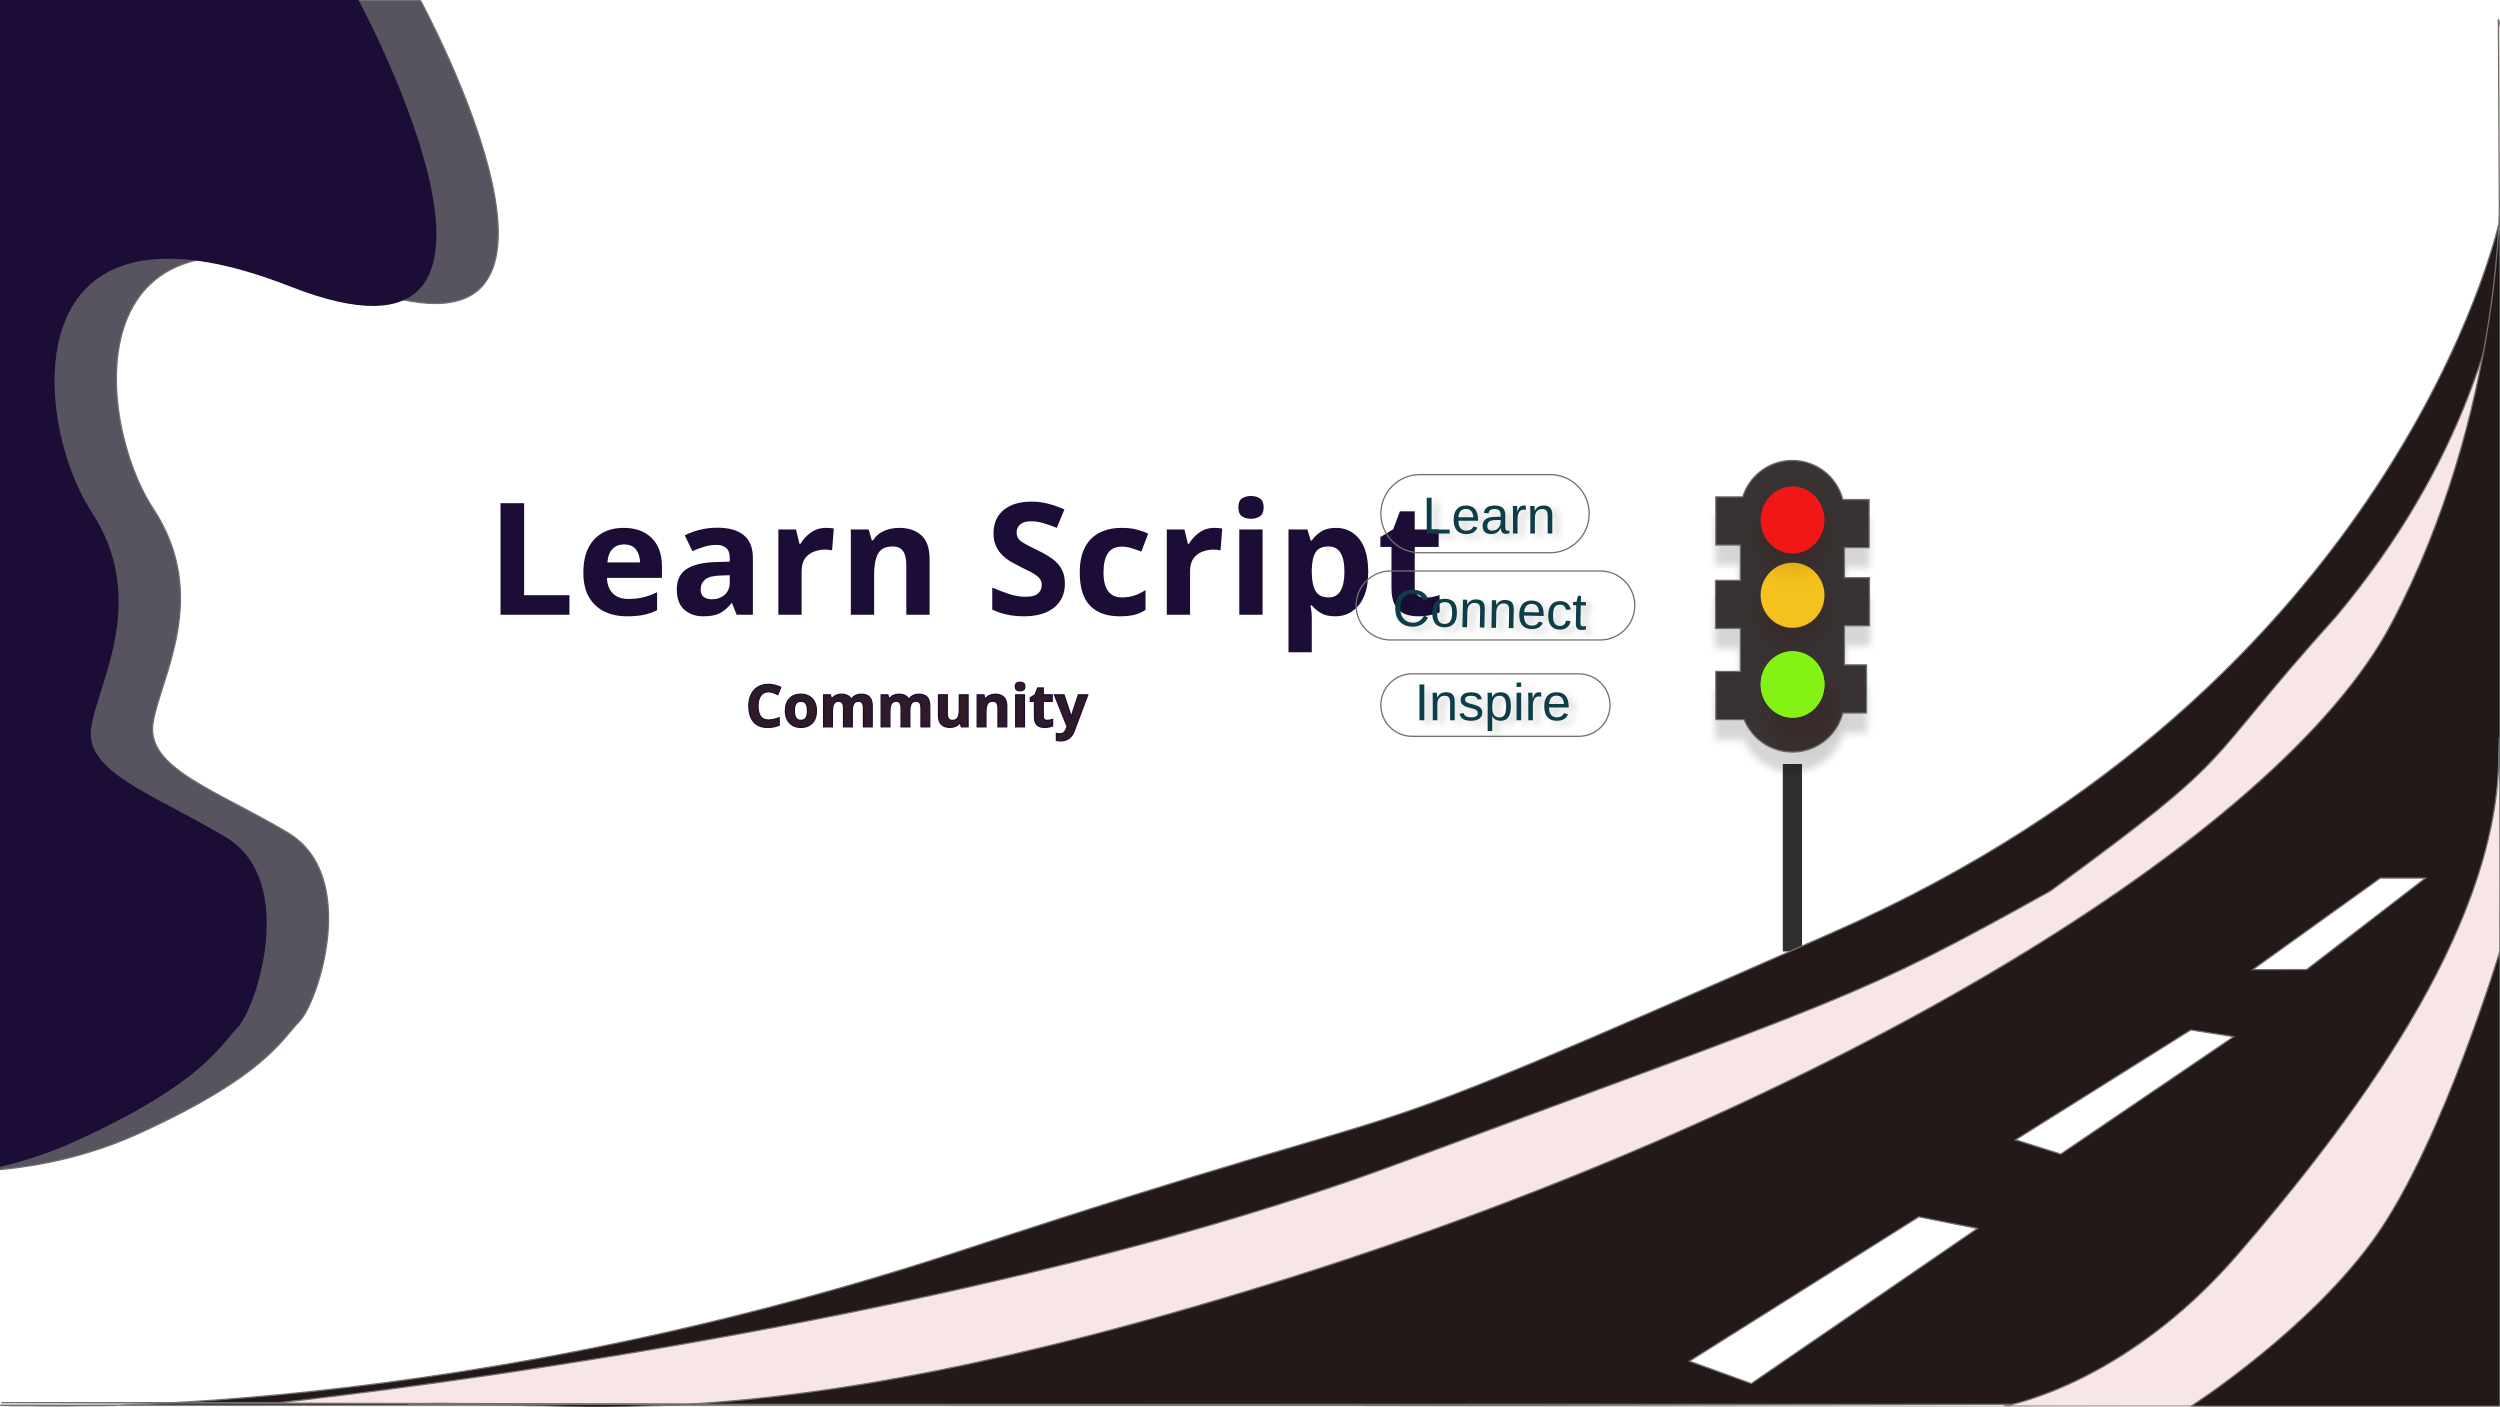
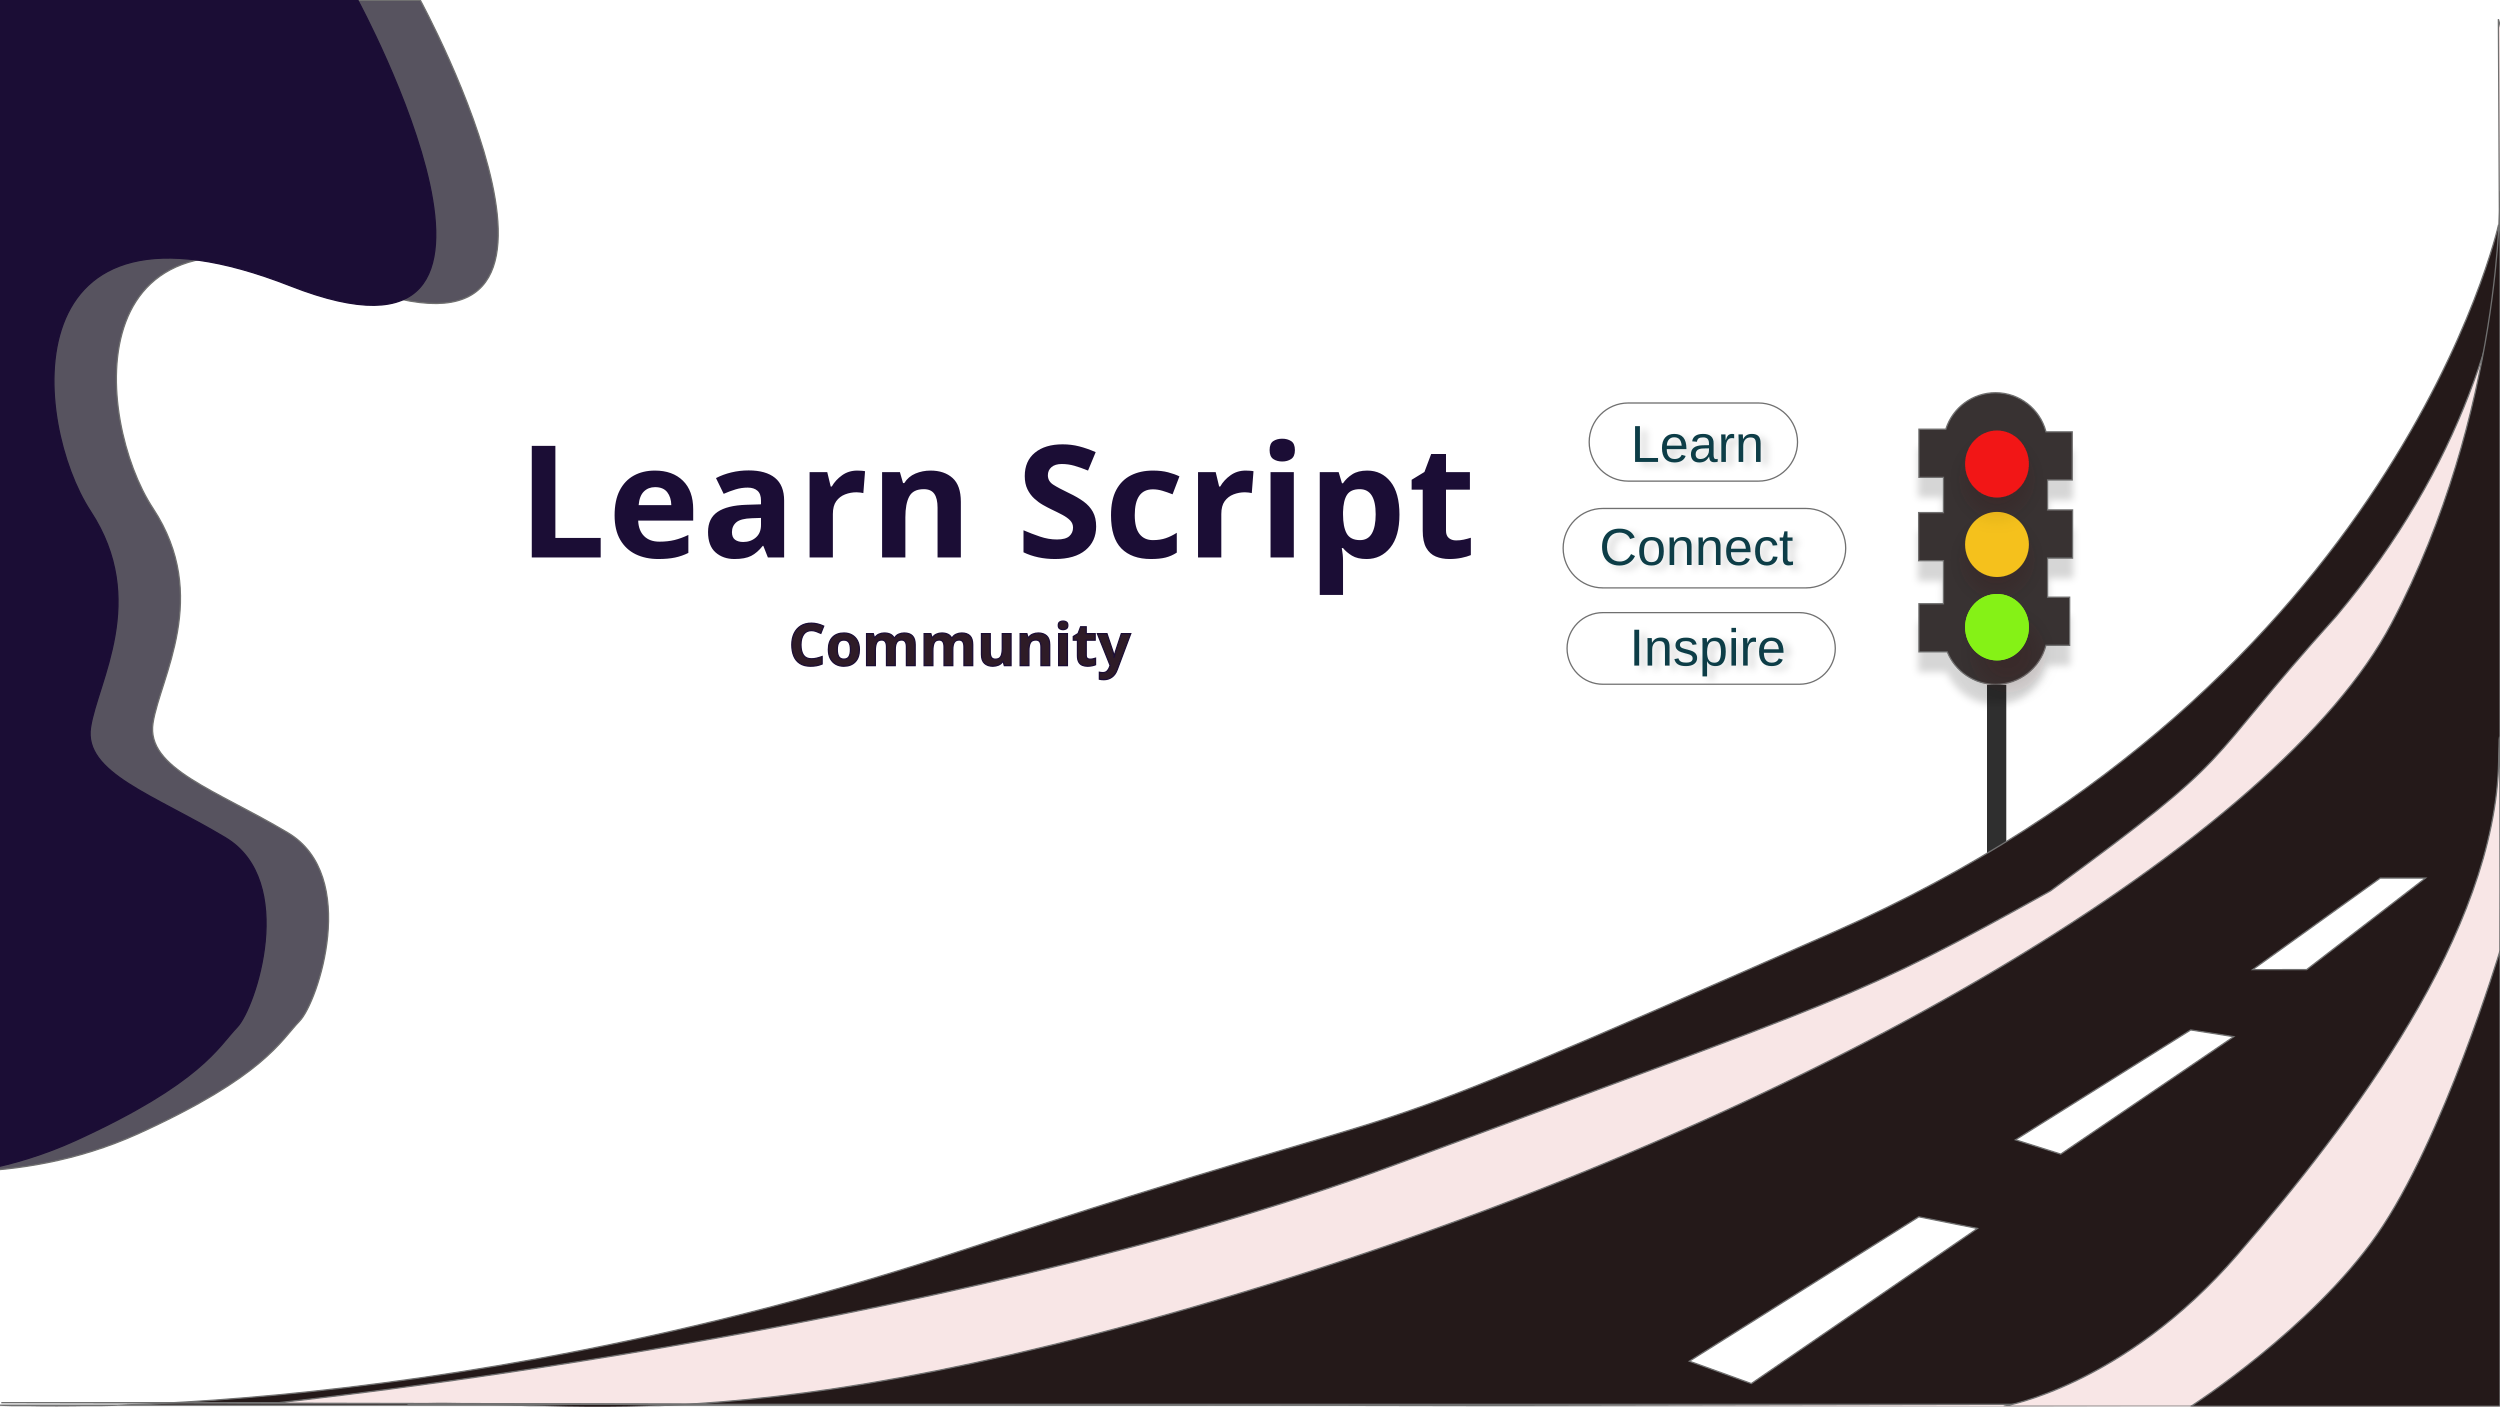
<svg xmlns="http://www.w3.org/2000/svg" width="1920" height="1080" viewBox="0 0 1920 1080">
  <defs>
-     <style>.a,.c,.i{fill:none;}.b{clip-path:url(#q);}.c,.j,.n,.o,.q,.r{stroke:#707070;}.d,.s{fill:#1b0d35;}.d{font-size:120px;letter-spacing:0.01em;}.d,.e{font-family:Dosis-Bold, Dosis;font-weight:700;}.e{fill:#2e1b27;font-size:45px;}.e,.s{stroke:#1b0d35;}.f{fill:#393333;}.g{fill:#0e3e46;font-size:40px;font-family:ArialMT, Arial;}.h{clip-path:url(#e);}.i{stroke:#050505;stroke-width:15px;opacity:0.83;}.j{fill:#343030;}.k{fill:#f5c11c;}.l{fill:#f21818;}.m{fill:#85f218;stroke:#85f218;}.n{fill:#241919;}.o{fill:#f8e6e6;}.p,.q,.v{fill:#fff;}.r{fill:#57535f;}.t,.u{stroke:none;}.u{fill:#707070;}.w{filter:url(#n);}.x{filter:url(#l);}.y{filter:url(#j);}.z{filter:url(#h);}.aa{filter:url(#f);}.ab{filter:url(#c);}.ac{filter:url(#a);}</style>
-     <filter id="a" x="1308.003" y="353.121" width="137.243" height="249" filterUnits="userSpaceOnUse">
+     <filter id="a" x="1464.003" y="301.121" width="137.243" height="249" filterUnits="userSpaceOnUse">
      <feOffset dy="15" input="SourceAlpha" />
      <feGaussianBlur stdDeviation="3" result="b" />
      <feFlood flood-opacity="0.161" />
      <feComposite operator="in" in2="b" />
      <feComposite in="SourceGraphic" />
    </filter>
-     <filter id="c" x="1082.455" y="511.172" width="185" height="101" filterUnits="userSpaceOnUse">
+     <filter id="c" x="1247.455" y="469.172" width="185" height="101" filterUnits="userSpaceOnUse">
      <feOffset dx="5" dy="3" input="SourceAlpha" />
      <feGaussianBlur stdDeviation="3" result="d" />
      <feFlood flood-opacity="0.161" />
      <feComposite operator="in" in2="d" />
      <feComposite in="SourceGraphic" />
    </filter>
    <clipPath id="e">
-       <rect class="a" width="15" height="144" />
+       <rect width="15" height="144" fill="none" />
    </clipPath>
-     <filter id="f" x="1328.189" y="420.139" width="97" height="98" filterUnits="userSpaceOnUse">
+     <filter id="f" x="1485.189" y="381.139" width="97" height="98" filterUnits="userSpaceOnUse">
      <feOffset dy="12" input="SourceAlpha" />
      <feGaussianBlur stdDeviation="8" result="g" />
      <feFlood flood-color="#3a2424" flood-opacity="0.161" />
      <feComposite operator="in" in2="g" />
      <feComposite in="SourceGraphic" />
    </filter>
-     <filter id="h" x="1328.189" y="361.611" width="97" height="99.497" filterUnits="userSpaceOnUse">
+     <filter id="h" x="1485.189" y="318.611" width="97" height="99.497" filterUnits="userSpaceOnUse">
      <feOffset dy="12" input="SourceAlpha" />
      <feGaussianBlur stdDeviation="8" result="i" />
      <feFlood flood-color="#3a2424" flood-opacity="0.161" />
      <feComposite operator="in" in2="i" />
      <feComposite in="SourceGraphic" />
    </filter>
-     <filter id="j" x="1336.197" y="496.169" width="97" height="99" filterUnits="userSpaceOnUse">
+     <filter id="j" x="1493.197" y="452.169" width="97" height="99" filterUnits="userSpaceOnUse">
      <feOffset dx="8" dy="20" input="SourceAlpha" />
      <feGaussianBlur stdDeviation="8" result="k" />
      <feFlood flood-color="#3a2424" flood-opacity="0.161" />
      <feComposite operator="in" in2="k" />
      <feComposite in="SourceGraphic" />
    </filter>
-     <filter id="l" x="1088.452" y="367.771" width="126" height="62" filterUnits="userSpaceOnUse">
+     <filter id="l" x="1248.452" y="312.771" width="126" height="62" filterUnits="userSpaceOnUse">
      <feOffset dx="5" dy="3" input="SourceAlpha" />
      <feGaussianBlur stdDeviation="3" result="m" />
      <feFlood flood-opacity="0.161" />
      <feComposite operator="in" in2="m" />
      <feComposite in="SourceGraphic" />
    </filter>
-     <filter id="n" x="1064.746" y="438.59" width="173.198" height="90.677" filterUnits="userSpaceOnUse">
+     <filter id="n" x="1224.35" y="391.926" width="175" height="96" filterUnits="userSpaceOnUse">
      <feOffset dx="5" dy="3" input="SourceAlpha" />
      <feGaussianBlur stdDeviation="3" result="o" />
      <feFlood flood-opacity="0.161" />
      <feComposite operator="in" in2="o" />
      <feComposite in="SourceGraphic" />
    </filter>
    <clipPath id="q">
      <rect width="1920" height="1080" />
    </clipPath>
  </defs>
-   <g id="p" class="b">
-     <rect class="v" width="1920" height="1080" />
-     <path class="c" d="M278,12037.534" transform="translate(-278 -11021)" />
-     <text class="d" transform="translate(373.609 349.123)">
+   <g id="p" clip-path="url(#q)">
+     <rect width="1920" height="1080" fill="#fff" />
+     <path d="M278,12037.534" transform="translate(-278 -11021)" fill="none" stroke="#707070" stroke-width="1" />
+     <text transform="translate(397.609 305.123)" fill="#1b0d35" font-size="120" font-family="Dosis-Bold, Dosis" font-weight="700" letter-spacing="0.01em">
      <tspan x="0" y="123">Learn Script </tspan>
    </text>
-     <text class="e" transform="translate(572.51 512.184)">
+     <text transform="translate(605.51 465.184)" fill="#2e1b27" stroke="#1b0d35" stroke-width="1" font-size="45" font-family="Dosis-Bold, Dosis" font-weight="700">
      <tspan x="0" y="46">Community</tspan>
    </text>
-     <g class="ac" transform="matrix(1, 0, 0, 1, 0, 0)">
-       <g class="f" transform="translate(3585 -87.88)">
-         <path class="t" d="M -2208.441 665.5 C -2216.497 665.5 -2224.262 663.116 -2230.898 658.606 C -2234.097 656.431 -2236.962 653.81 -2239.414 650.813 C -2241.884 647.794 -2243.893 644.445 -2245.385 640.859 L -2245.513 640.551 L -2245.847 640.551 L -2267.257 640.551 L -2267.257 603.551 L -2248.94 603.551 L -2248.44 603.551 L -2248.44 603.051 L -2248.44 571.053 L -2248.44 570.553 L -2248.94 570.553 L -2267.5 570.553 L -2267.5 533.553 L -2248.94 533.553 L -2248.44 533.553 L -2248.44 533.053 L -2248.44 506.99 L -2248.44 506.49 L -2248.94 506.49 L -2267.257 506.49 L -2267.257 469.489 L -2246.971 469.489 L -2246.608 469.489 L -2246.496 469.143 C -2245.209 465.177 -2243.311 461.447 -2240.854 458.056 C -2238.427 454.707 -2235.51 451.763 -2232.183 449.305 C -2228.817 446.819 -2225.107 444.887 -2221.156 443.563 C -2217.069 442.194 -2212.792 441.5 -2208.441 441.5 C -2203.912 441.5 -2199.469 442.251 -2195.234 443.732 C -2191.14 445.163 -2187.322 447.246 -2183.886 449.922 C -2180.483 452.572 -2177.545 455.732 -2175.152 459.314 C -2172.722 462.954 -2170.918 466.936 -2169.793 471.149 L -2169.694 471.52 L -2169.31 471.52 L -2149.519 471.52 L -2149.519 508.519 L -2167.941 508.519 L -2168.441 508.519 L -2168.441 509.019 L -2168.441 531.018 L -2168.441 531.518 L -2167.941 531.518 L -2149.257 531.518 L -2149.257 568.519 L -2167.941 568.519 L -2168.441 568.519 L -2168.441 569.019 L -2168.441 597.991 L -2168.441 598.491 L -2167.941 598.491 L -2151.5 598.491 L -2151.5 635.49 L -2169.312 635.49 L -2169.696 635.49 L -2169.795 635.861 C -2170.922 640.074 -2172.725 644.054 -2175.156 647.693 C -2177.549 651.274 -2180.487 654.433 -2183.889 657.082 C -2187.325 659.757 -2191.143 661.839 -2195.236 663.269 C -2199.47 664.75 -2203.913 665.5 -2208.441 665.5 Z" />
-         <path class="u" d="M -2208.441 665 C -2203.969 665 -2199.582 664.259 -2195.401 662.797 C -2191.359 661.385 -2187.59 659.329 -2184.197 656.687 C -2180.837 654.072 -2177.935 650.952 -2175.572 647.415 C -2173.172 643.822 -2171.391 639.891 -2170.278 635.732 L -2170.08 634.99 L -2169.312 634.99 L -2152 634.99 L -2152 598.991 L -2167.941 598.991 L -2168.941 598.991 L -2168.941 597.991 L -2168.941 569.019 L -2168.941 568.019 L -2167.941 568.019 L -2149.757 568.019 L -2149.757 532.018 L -2167.941 532.018 L -2168.941 532.018 L -2168.941 531.018 L -2168.941 509.019 L -2168.941 508.019 L -2167.941 508.019 L -2150.019 508.019 L -2150.019 472.02 L -2169.31 472.02 L -2170.077 472.02 L -2170.276 471.279 C -2171.387 467.118 -2173.168 463.186 -2175.568 459.592 C -2177.931 456.054 -2180.833 452.933 -2184.193 450.316 C -2187.586 447.674 -2191.357 445.617 -2195.399 444.204 C -2199.58 442.741 -2203.968 442 -2208.441 442 C -2212.737 442 -2216.962 442.685 -2220.997 444.037 C -2224.898 445.344 -2228.562 447.252 -2231.886 449.707 C -2235.171 452.134 -2238.052 455.042 -2240.449 458.35 C -2242.875 461.698 -2244.749 465.381 -2246.02 469.298 L -2246.245 469.989 L -2246.971 469.989 L -2266.757 469.989 L -2266.757 505.99 L -2248.94 505.99 L -2247.94 505.99 L -2247.94 506.99 L -2247.94 533.053 L -2247.94 534.053 L -2248.94 534.053 L -2267 534.053 L -2267 570.053 L -2248.94 570.053 L -2247.94 570.053 L -2247.94 571.053 L -2247.94 603.051 L -2247.94 604.051 L -2248.94 604.051 L -2266.757 604.051 L -2266.757 640.051 L -2245.847 640.051 L -2245.18 640.051 L -2244.924 640.667 C -2243.45 644.208 -2241.466 647.515 -2239.027 650.496 C -2236.605 653.456 -2233.776 656.045 -2230.617 658.192 C -2224.064 662.646 -2216.396 665 -2208.441 665 M -2208.441 666 C -2225.298 666 -2239.75 655.701 -2245.847 641.051 L -2267.757 641.051 L -2267.757 603.051 L -2248.94 603.051 L -2248.94 571.053 L -2268 571.053 L -2268 533.053 L -2248.94 533.053 L -2248.94 506.99 L -2267.757 506.99 L -2267.757 468.989 L -2246.971 468.989 C -2241.7 452.745 -2226.443 441 -2208.441 441 C -2189.697 441 -2173.928 453.733 -2169.31 471.02 L -2149.019 471.02 L -2149.019 509.019 L -2167.941 509.019 L -2167.941 531.018 L -2148.757 531.018 L -2148.757 569.019 L -2167.941 569.019 L -2167.941 597.991 L -2151 597.991 L -2151 635.99 L -2169.312 635.99 C -2173.934 653.273 -2189.701 666 -2208.441 666 Z" />
+     <g transform="matrix(1, 0, 0, 1, 0, 0)" filter="url(#a)">
+       <g transform="translate(3741 -139.88)" fill="#393333">
+         <path d="M -2208.441 665.5 C -2216.497 665.5 -2224.262 663.116 -2230.898 658.606 C -2234.097 656.431 -2236.962 653.81 -2239.414 650.813 C -2241.884 647.794 -2243.893 644.445 -2245.385 640.859 L -2245.513 640.551 L -2245.847 640.551 L -2267.257 640.551 L -2267.257 603.551 L -2248.94 603.551 L -2248.44 603.551 L -2248.44 603.051 L -2248.44 571.053 L -2248.44 570.553 L -2248.94 570.553 L -2267.5 570.553 L -2267.5 533.553 L -2248.94 533.553 L -2248.44 533.553 L -2248.44 533.053 L -2248.44 506.99 L -2248.44 506.49 L -2248.94 506.49 L -2267.257 506.49 L -2267.257 469.489 L -2246.971 469.489 L -2246.608 469.489 L -2246.496 469.143 C -2245.209 465.177 -2243.311 461.447 -2240.854 458.056 C -2238.427 454.707 -2235.51 451.763 -2232.183 449.305 C -2228.817 446.819 -2225.107 444.887 -2221.156 443.563 C -2217.069 442.194 -2212.792 441.5 -2208.441 441.5 C -2203.912 441.5 -2199.469 442.251 -2195.234 443.732 C -2191.14 445.163 -2187.322 447.246 -2183.886 449.922 C -2180.483 452.572 -2177.545 455.732 -2175.152 459.314 C -2172.722 462.954 -2170.918 466.936 -2169.793 471.149 L -2169.694 471.52 L -2169.31 471.52 L -2149.519 471.52 L -2149.519 508.519 L -2167.941 508.519 L -2168.441 508.519 L -2168.441 509.019 L -2168.441 531.018 L -2168.441 531.518 L -2167.941 531.518 L -2149.257 531.518 L -2149.257 568.519 L -2167.941 568.519 L -2168.441 568.519 L -2168.441 569.019 L -2168.441 597.991 L -2168.441 598.491 L -2167.941 598.491 L -2151.5 598.491 L -2151.5 635.49 L -2169.312 635.49 L -2169.696 635.49 L -2169.795 635.861 C -2170.922 640.074 -2172.725 644.054 -2175.156 647.693 C -2177.549 651.274 -2180.487 654.433 -2183.889 657.082 C -2187.325 659.757 -2191.143 661.839 -2195.236 663.269 C -2199.47 664.75 -2203.913 665.5 -2208.441 665.5 Z" stroke="none" />
+         <path d="M -2208.441 665 C -2203.969 665 -2199.582 664.259 -2195.401 662.797 C -2191.359 661.385 -2187.59 659.329 -2184.197 656.687 C -2180.837 654.072 -2177.935 650.952 -2175.572 647.415 C -2173.172 643.822 -2171.391 639.891 -2170.278 635.732 L -2170.08 634.99 L -2169.312 634.99 L -2152 634.99 L -2152 598.991 L -2167.941 598.991 L -2168.941 598.991 L -2168.941 597.991 L -2168.941 569.019 L -2168.941 568.019 L -2167.941 568.019 L -2149.757 568.019 L -2149.757 532.018 L -2167.941 532.018 L -2168.941 532.018 L -2168.941 531.018 L -2168.941 509.019 L -2168.941 508.019 L -2167.941 508.019 L -2150.019 508.019 L -2150.019 472.02 L -2169.31 472.02 L -2170.077 472.02 L -2170.276 471.279 C -2171.387 467.118 -2173.168 463.186 -2175.568 459.592 C -2177.931 456.054 -2180.833 452.933 -2184.193 450.316 C -2187.586 447.674 -2191.357 445.617 -2195.399 444.204 C -2199.58 442.741 -2203.968 442 -2208.441 442 C -2212.737 442 -2216.962 442.685 -2220.997 444.037 C -2224.898 445.344 -2228.562 447.252 -2231.886 449.707 C -2235.171 452.134 -2238.052 455.042 -2240.449 458.35 C -2242.875 461.698 -2244.749 465.381 -2246.02 469.298 L -2246.245 469.989 L -2246.971 469.989 L -2266.757 469.989 L -2266.757 505.99 L -2248.94 505.99 L -2247.94 505.99 L -2247.94 506.99 L -2247.94 533.053 L -2247.94 534.053 L -2248.94 534.053 L -2267 534.053 L -2267 570.053 L -2248.94 570.053 L -2247.94 570.053 L -2247.94 571.053 L -2247.94 603.051 L -2247.94 604.051 L -2248.94 604.051 L -2266.757 604.051 L -2266.757 640.051 L -2245.847 640.051 L -2245.18 640.051 L -2244.924 640.667 C -2243.45 644.208 -2241.466 647.515 -2239.027 650.496 C -2236.605 653.456 -2233.776 656.045 -2230.617 658.192 C -2224.064 662.646 -2216.396 665 -2208.441 665 M -2208.441 666 C -2225.298 666 -2239.75 655.701 -2245.847 641.051 L -2267.757 641.051 L -2267.757 603.051 L -2248.94 603.051 L -2248.94 571.053 L -2268 571.053 L -2268 533.053 L -2248.94 533.053 L -2248.94 506.99 L -2267.757 506.99 L -2267.757 468.989 L -2246.971 468.989 C -2241.7 452.745 -2226.443 441 -2208.441 441 C -2189.697 441 -2173.928 453.733 -2169.31 471.02 L -2149.019 471.02 L -2149.019 509.019 L -2167.941 509.019 L -2167.941 531.018 L -2148.757 531.018 L -2148.757 569.019 L -2167.941 569.019 L -2167.941 597.991 L -2151 597.991 L -2151 635.99 L -2169.312 635.99 C -2173.934 653.273 -2189.701 666 -2208.441 666 Z" stroke="none" fill="#707070" />
      </g>
    </g>
-     <g class="ab" transform="matrix(1, 0, 0, 1, 0, 0)">
-       <text class="g" transform="translate(1086.46 517.17)">
+     <g transform="matrix(1, 0, 0, 1, 0, 0)" filter="url(#c)">
+       <text transform="translate(1251.46 475.17)" fill="#0e3e46" font-size="40" font-family="ArialMT, Arial">
        <tspan x="0" y="36">Inspire</tspan>
      </text>
    </g>
-     <g class="h" transform="translate(1369.012 586.721)">
+     <g transform="translate(1526.012 525.721)" clip-path="url(#e)">
      <g transform="translate(-1492 -499.5)">
-         <line class="i" y2="178" transform="translate(1499.5 499.5)" />
+         <line y2="178" transform="translate(1499.5 499.5)" fill="none" stroke="#050505" stroke-width="15" opacity="0.83" />
      </g>
    </g>
-     <g class="j" transform="translate(1349.265 738.232)">
-       <rect class="t" width="69" height="20" rx="10" />
-       <rect class="a" x="0.5" y="0.5" width="68" height="19" rx="9.5" />
+     <g transform="translate(1349.265 738.232)" fill="#343030" stroke="#707070" stroke-width="1">
+       <rect width="69" height="20" rx="10" stroke="none" />
+       <rect x="0.5" y="0.5" width="68" height="19" rx="9.5" fill="none" />
    </g>
-     <g class="aa" transform="matrix(1, 0, 0, 1, 0, 0)">
-       <ellipse class="k" cx="24.5" cy="25" rx="24.5" ry="25" transform="translate(1352.19 432.14)" />
+     <g transform="matrix(1, 0, 0, 1, 0, 0)" filter="url(#f)">
+       <ellipse cx="24.5" cy="25" rx="24.5" ry="25" transform="translate(1509.19 393.14)" fill="#f5c11c" />
    </g>
-     <g transform="translate(-744.922 502.476)">
-       <g class="z" transform="matrix(1, 0, 0, 1, 744.92, -502.48)">
-         <ellipse class="l" cx="24.5" cy="25.749" rx="24.5" ry="25.749" transform="translate(1352.19 373.61)" />
+     <g transform="translate(-587.922 459.476)">
+       <g transform="matrix(1, 0, 0, 1, 587.92, -459.48)" filter="url(#h)">
+         <ellipse cx="24.5" cy="25.749" rx="24.5" ry="25.749" transform="translate(1509.19 330.61)" fill="#f21818" />
      </g>
    </g>
-     <g class="y" transform="matrix(1, 0, 0, 1, 0, 0)">
-       <g class="m" transform="translate(1352.2 500.17)">
-         <ellipse class="t" cx="24.5" cy="25.5" rx="24.5" ry="25.5" />
-         <ellipse class="a" cx="24.5" cy="25.5" rx="24" ry="25" />
+     <g transform="matrix(1, 0, 0, 1, 0, 0)" filter="url(#j)">
+       <g transform="translate(1509.2 456.17)" fill="#85f218" stroke="#85f218" stroke-width="1">
+         <ellipse cx="24.5" cy="25.5" rx="24.5" ry="25.5" stroke="none" />
+         <ellipse cx="24.5" cy="25.5" rx="24" ry="25" fill="none" />
      </g>
    </g>
-     <path class="n" d="M2268,639.162s321.721,18.514,737.653-118.463,238.693-54.583,670.89-244.957S4186.9-267.387,4186.9-267.387l.849,906.549Z" transform="translate(-2268 440)" />
-     <path class="o" d="M2269,649.594h212.816s507.354-52.771,858.972-183.254S3693.351,339.7,3842.768,256.555c149.95-109.718,109.923-89.2,219.641-211.105,194.984-233.163,124.347-458.377,124.347-458.377l5.37,1066.351Z" transform="translate(-2268 427.653)" />
-     <path class="n" d="M2752.971,867.327c117.206-6.26,250.038,36.786,671.979-95.426s765.745-341.29,851.695-504.249,83.347-332.067,83.347-332.067V867.327Z" transform="translate(-2440 211.199)" />
-     <path class="o" d="M3806.806,835.335s92.163-15.158,179.717-116.565,198.148-247.884,200.453-379.338,0,495.9,0,495.9Z" transform="translate(-2268 244.665)" />
-     <path class="n" d="M3950.721,809.95s92.146-59.187,142.828-131.832S4188,460.182,4188,460.182V809.95Z" transform="translate(-2268 270.05)" />
-     <g class="p" transform="translate(1293.66 1044.091) rotate(-31)">
-       <path class="t" d="M 34.49 42.288 L 2.549 3.053 L 210.707 -1.231 L 244.682 29.625 L 34.49 42.288 Z" />
-       <path class="u" d="M 210.518 -0.727 L 3.584 3.532 L 34.716 41.774 L 243.467 29.197 L 210.518 -0.727 M 210.896 -1.735 L 245.896 30.052 L 34.264 42.803 L 1.514 2.574 L 210.896 -1.735 Z" />
+     <path d="M2268,639.162s321.721,18.514,737.653-118.463,238.693-54.583,670.89-244.957S4186.9-267.387,4186.9-267.387l.849,906.549Z" transform="translate(-2268 440)" fill="#241919" stroke="#707070" stroke-width="1" />
+     <path d="M2269,649.594h212.816s507.354-52.771,858.972-183.254S3693.351,339.7,3842.768,256.555c149.95-109.718,109.923-89.2,219.641-211.105,194.984-233.163,124.347-458.377,124.347-458.377l5.37,1066.351Z" transform="translate(-2268 427.653)" fill="#f8e6e6" stroke="#707070" stroke-width="1" />
+     <path d="M2752.971,867.327c117.206-6.26,250.038,36.786,671.979-95.426s765.745-341.29,851.695-504.249,83.347-332.067,83.347-332.067V867.327Z" transform="translate(-2440 211.199)" fill="#241919" stroke="#707070" stroke-width="1" />
+     <path d="M3806.806,835.335s92.163-15.158,179.717-116.565,198.148-247.884,200.453-379.338,0,495.9,0,495.9Z" transform="translate(-2268 244.665)" fill="#f8e6e6" stroke="#707070" stroke-width="1" />
+     <path d="M3950.721,809.95s92.146-59.187,142.828-131.832S4188,460.182,4188,460.182V809.95Z" transform="translate(-2268 270.05)" fill="#241919" stroke="#707070" stroke-width="1" />
+     <g transform="translate(1293.66 1044.091) rotate(-31)" fill="#fff">
+       <path d="M 34.49 42.288 L 2.549 3.053 L 210.707 -1.231 L 244.682 29.625 L 34.49 42.288 Z" stroke="none" />
+       <path d="M 210.518 -0.727 L 3.584 3.532 L 34.716 41.774 L 243.467 29.197 L 210.518 -0.727 M 210.896 -1.735 L 245.896 30.052 L 34.264 42.803 L 1.514 2.574 L 210.896 -1.735 Z" stroke="none" fill="#707070" />
    </g>
-     <g class="p" transform="translate(1544.721 875.199) rotate(-31)">
-       <path class="t" d="M 26.772 29.1 L 2.606 1.777 L 161.448 -1.232 L 187.096 20.209 L 26.772 29.1 Z" />
-       <path class="u" d="M 161.27 -0.728 L 3.698 2.257 L 26.986 28.587 L 185.803 19.78 L 161.27 -0.728 M 161.625 -1.735 L 188.389 20.638 L 26.557 29.612 L 1.515 1.298 L 161.625 -1.735 Z" />
+     <g transform="translate(1544.721 875.199) rotate(-31)" fill="#fff">
+       <path d="M 26.772 29.1 L 2.606 1.777 L 161.448 -1.232 L 187.096 20.209 L 26.772 29.1 Z" stroke="none" />
+       <path d="M 161.27 -0.728 L 3.698 2.257 L 26.986 28.587 L 185.803 19.78 L 161.27 -0.728 M 161.625 -1.735 L 188.389 20.638 L 26.557 29.612 L 1.515 1.298 L 161.625 -1.735 Z" stroke="none" fill="#707070" />
    </g>
-     <g class="p" transform="translate(1741.181 727.965) rotate(-31)">
-       <path class="t" d="M 17.371 29.923 L -18.122 8.596 L 102.059 -1.224 L 131.822 16.659 L 17.371 29.923 Z" />
-       <path class="u" d="M 101.94 -0.712 L -16.533 8.968 L 17.483 29.406 L 130.306 16.332 L 101.94 -0.712 M 102.179 -1.735 L 133.338 16.987 L 17.259 30.439 L -19.712 8.224 L 102.179 -1.735 Z" />
+     <g transform="translate(1741.181 727.965) rotate(-31)" fill="#fff">
+       <path d="M 17.371 29.923 L -18.122 8.596 L 102.059 -1.224 L 131.822 16.659 L 17.371 29.923 Z" stroke="none" />
+       <path d="M 101.94 -0.712 L -16.533 8.968 L 17.483 29.406 L 130.306 16.332 L 101.94 -0.712 M 102.179 -1.735 L 133.338 16.987 L 17.259 30.439 L -19.712 8.224 L 102.179 -1.735 Z" stroke="none" fill="#707070" />
    </g>
-     <g transform="translate(-17.652)">
-       <g class="x" transform="matrix(1, 0, 0, 1, 17.65, 0)">
-         <text class="g" transform="translate(1092.45 373.77)">
+     <g transform="translate(142.348 -55)">
+       <g transform="matrix(1, 0, 0, 1, -142.35, 55)" filter="url(#l)">
+         <text transform="translate(1252.45 318.77)" fill="#0e3e46" font-size="40" font-family="ArialMT, Arial">
          <tspan x="0" y="36">Learn</tspan>
        </text>
      </g>
-       <g class="c" transform="translate(1077.652 364)">
-         <rect class="t" width="161" height="61" rx="30.5" />
-         <rect class="a" x="0.5" y="0.5" width="160" height="60" rx="30" />
+       <g transform="translate(1077.652 364)" fill="none" stroke="#707070" stroke-width="1">
+         <rect width="161" height="61" rx="30.5" stroke="none" />
+         <rect x="0.5" y="0.5" width="160" height="60" rx="30" fill="none" />
      </g>
    </g>
-     <g transform="translate(135 6)">
-       <g class="w" transform="matrix(1, 0, 0, 1, -135, -6)">
-         <text class="g" transform="matrix(1, 0.02, -0.02, 1, 1069.97, 444.59)">
+     <g transform="translate(294 -42)">
+       <g transform="matrix(1, 0, 0, 1, -294, 42)" filter="url(#n)">
+         <text transform="translate(1228.35 397.93)" fill="#0e3e46" font-size="40" font-family="ArialMT, Arial">
          <tspan x="0" y="36">Connect</tspan>
        </text>
      </g>
-       <g class="c" transform="translate(906 432)">
-         <rect class="t" width="215" height="54" rx="27" />
-         <rect class="a" x="0.5" y="0.5" width="214" height="53" rx="26.5" />
+       <g transform="translate(906 432)" fill="none" stroke="#707070" stroke-width="1">
+         <rect width="218" height="62" rx="31" stroke="none" />
+         <rect x="0.5" y="0.5" width="217" height="61" rx="30.5" fill="none" />
      </g>
    </g>
-     <g class="q" transform="translate(933 465)">
-       <rect class="t" width="1" height="1" />
-       <rect class="a" x="0.5" y="0.5" />
+     <g transform="translate(933 465)" fill="#fff" stroke="#707070" stroke-width="1">
+       <rect width="1" height="1" stroke="none" />
+       <rect x="0.5" y="0.5" fill="none" />
    </g>
-     <g class="c" transform="translate(1060 517)">
-       <rect class="t" width="177" height="49" rx="24.5" />
-       <rect class="a" x="0.5" y="0.5" width="176" height="48" rx="24" />
+     <g transform="translate(1203 470)" fill="none" stroke="#707070" stroke-width="1">
+       <rect width="207" height="56" rx="28" stroke="none" />
+       <rect x="0.5" y="0.5" width="206" height="55" rx="27.5" fill="none" />
    </g>
-     <path class="r" d="M2268,452.017s93.4,18.318,189.816-25.645,108.919-71.439,123.2-86.093,46.424-111.737-8.928-144.708-108.919-49.457-103.562-84.261,44.639-97.083,0-164.858-62.494-256.446,153.558-172.185,51.781-217.979,51.781-217.979H2269Z" transform="translate(-2351 444)" />
-     <path class="s" d="M2268,457.309s93.4,18.426,189.816-25.8,108.919-71.861,123.2-86.6,46.424-112.4-8.928-145.563S2463.173,149.6,2468.53,114.59s44.639-97.657,0-165.832-62.494-257.961,153.558-173.2,51.781-219.267,51.781-219.267H2269Z" transform="translate(-2399 444)" />
+     <path d="M2268,452.017s93.4,18.318,189.816-25.645,108.919-71.439,123.2-86.093,46.424-111.737-8.928-144.708-108.919-49.457-103.562-84.261,44.639-97.083,0-164.858-62.494-256.446,153.558-172.185,51.781-217.979,51.781-217.979H2269Z" transform="translate(-2351 444)" fill="#57535f" stroke="#707070" stroke-width="1" />
+     <path d="M2268,457.309s93.4,18.426,189.816-25.8,108.919-71.861,123.2-86.6,46.424-112.4-8.928-145.563S2463.173,149.6,2468.53,114.59s44.639-97.657,0-165.832-62.494-257.961,153.558-173.2,51.781-219.267,51.781-219.267H2269Z" transform="translate(-2399 444)" fill="#1b0d35" stroke="#1b0d35" stroke-width="1" />
  </g>
</svg>
